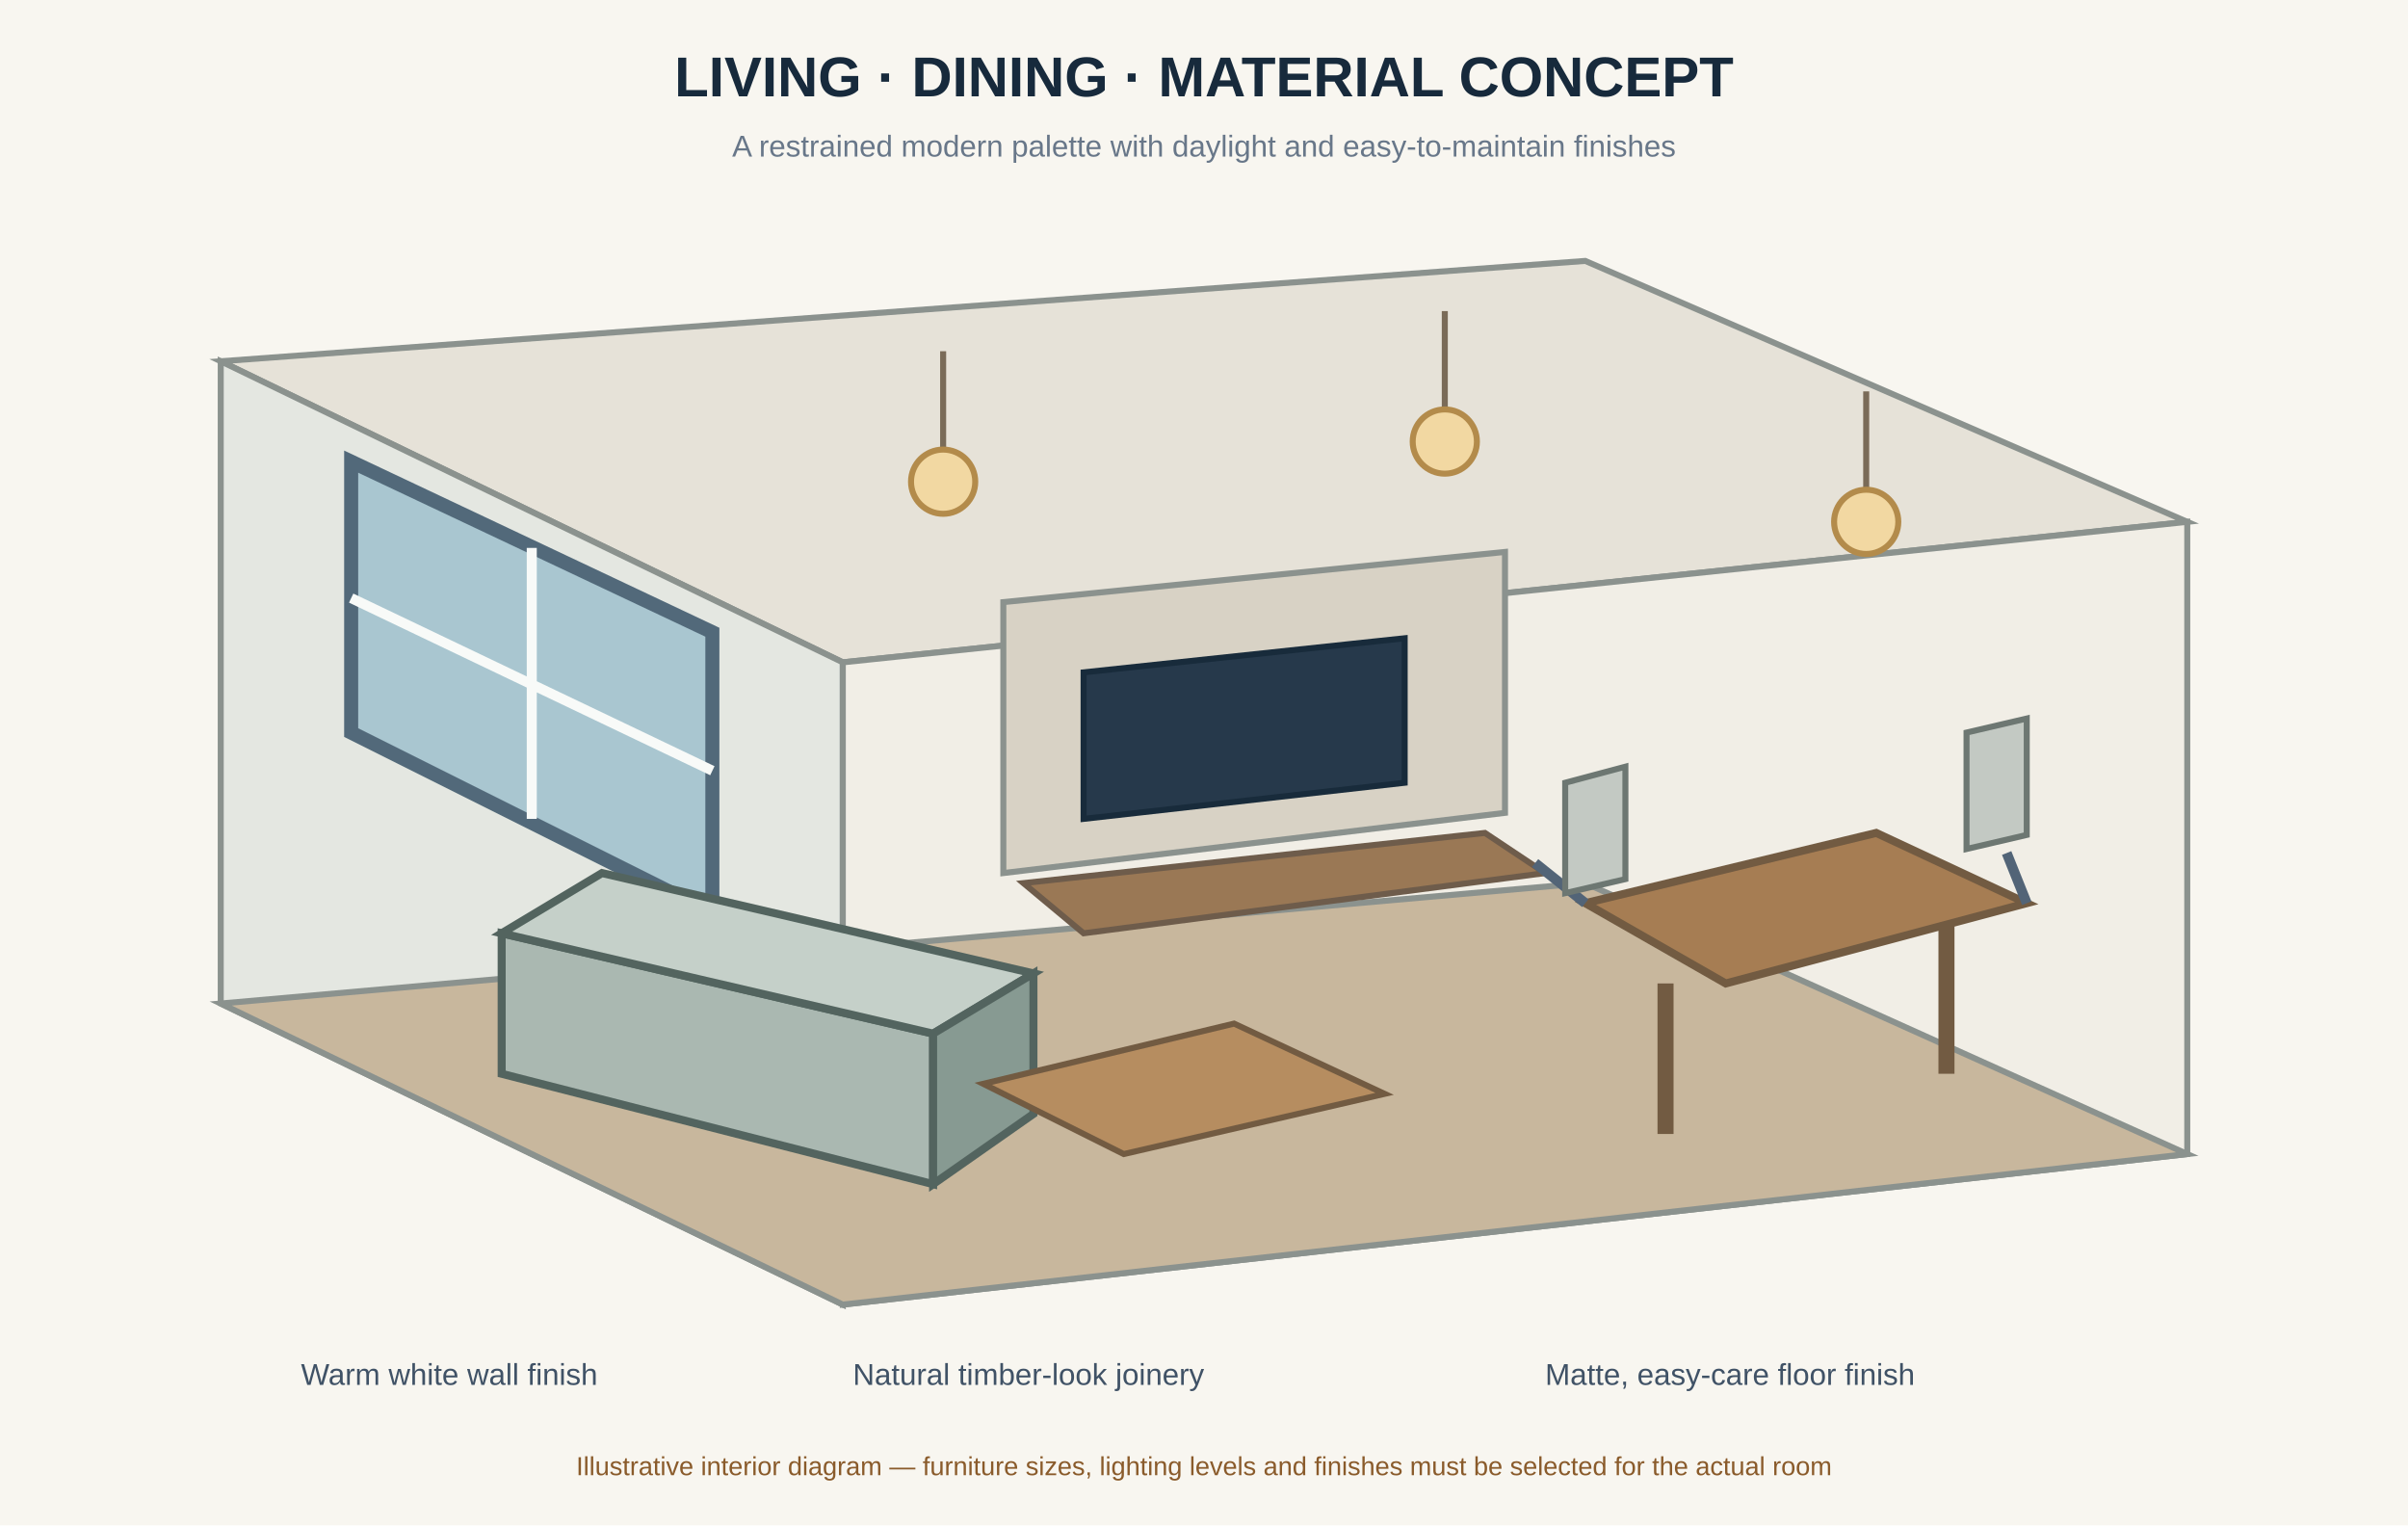
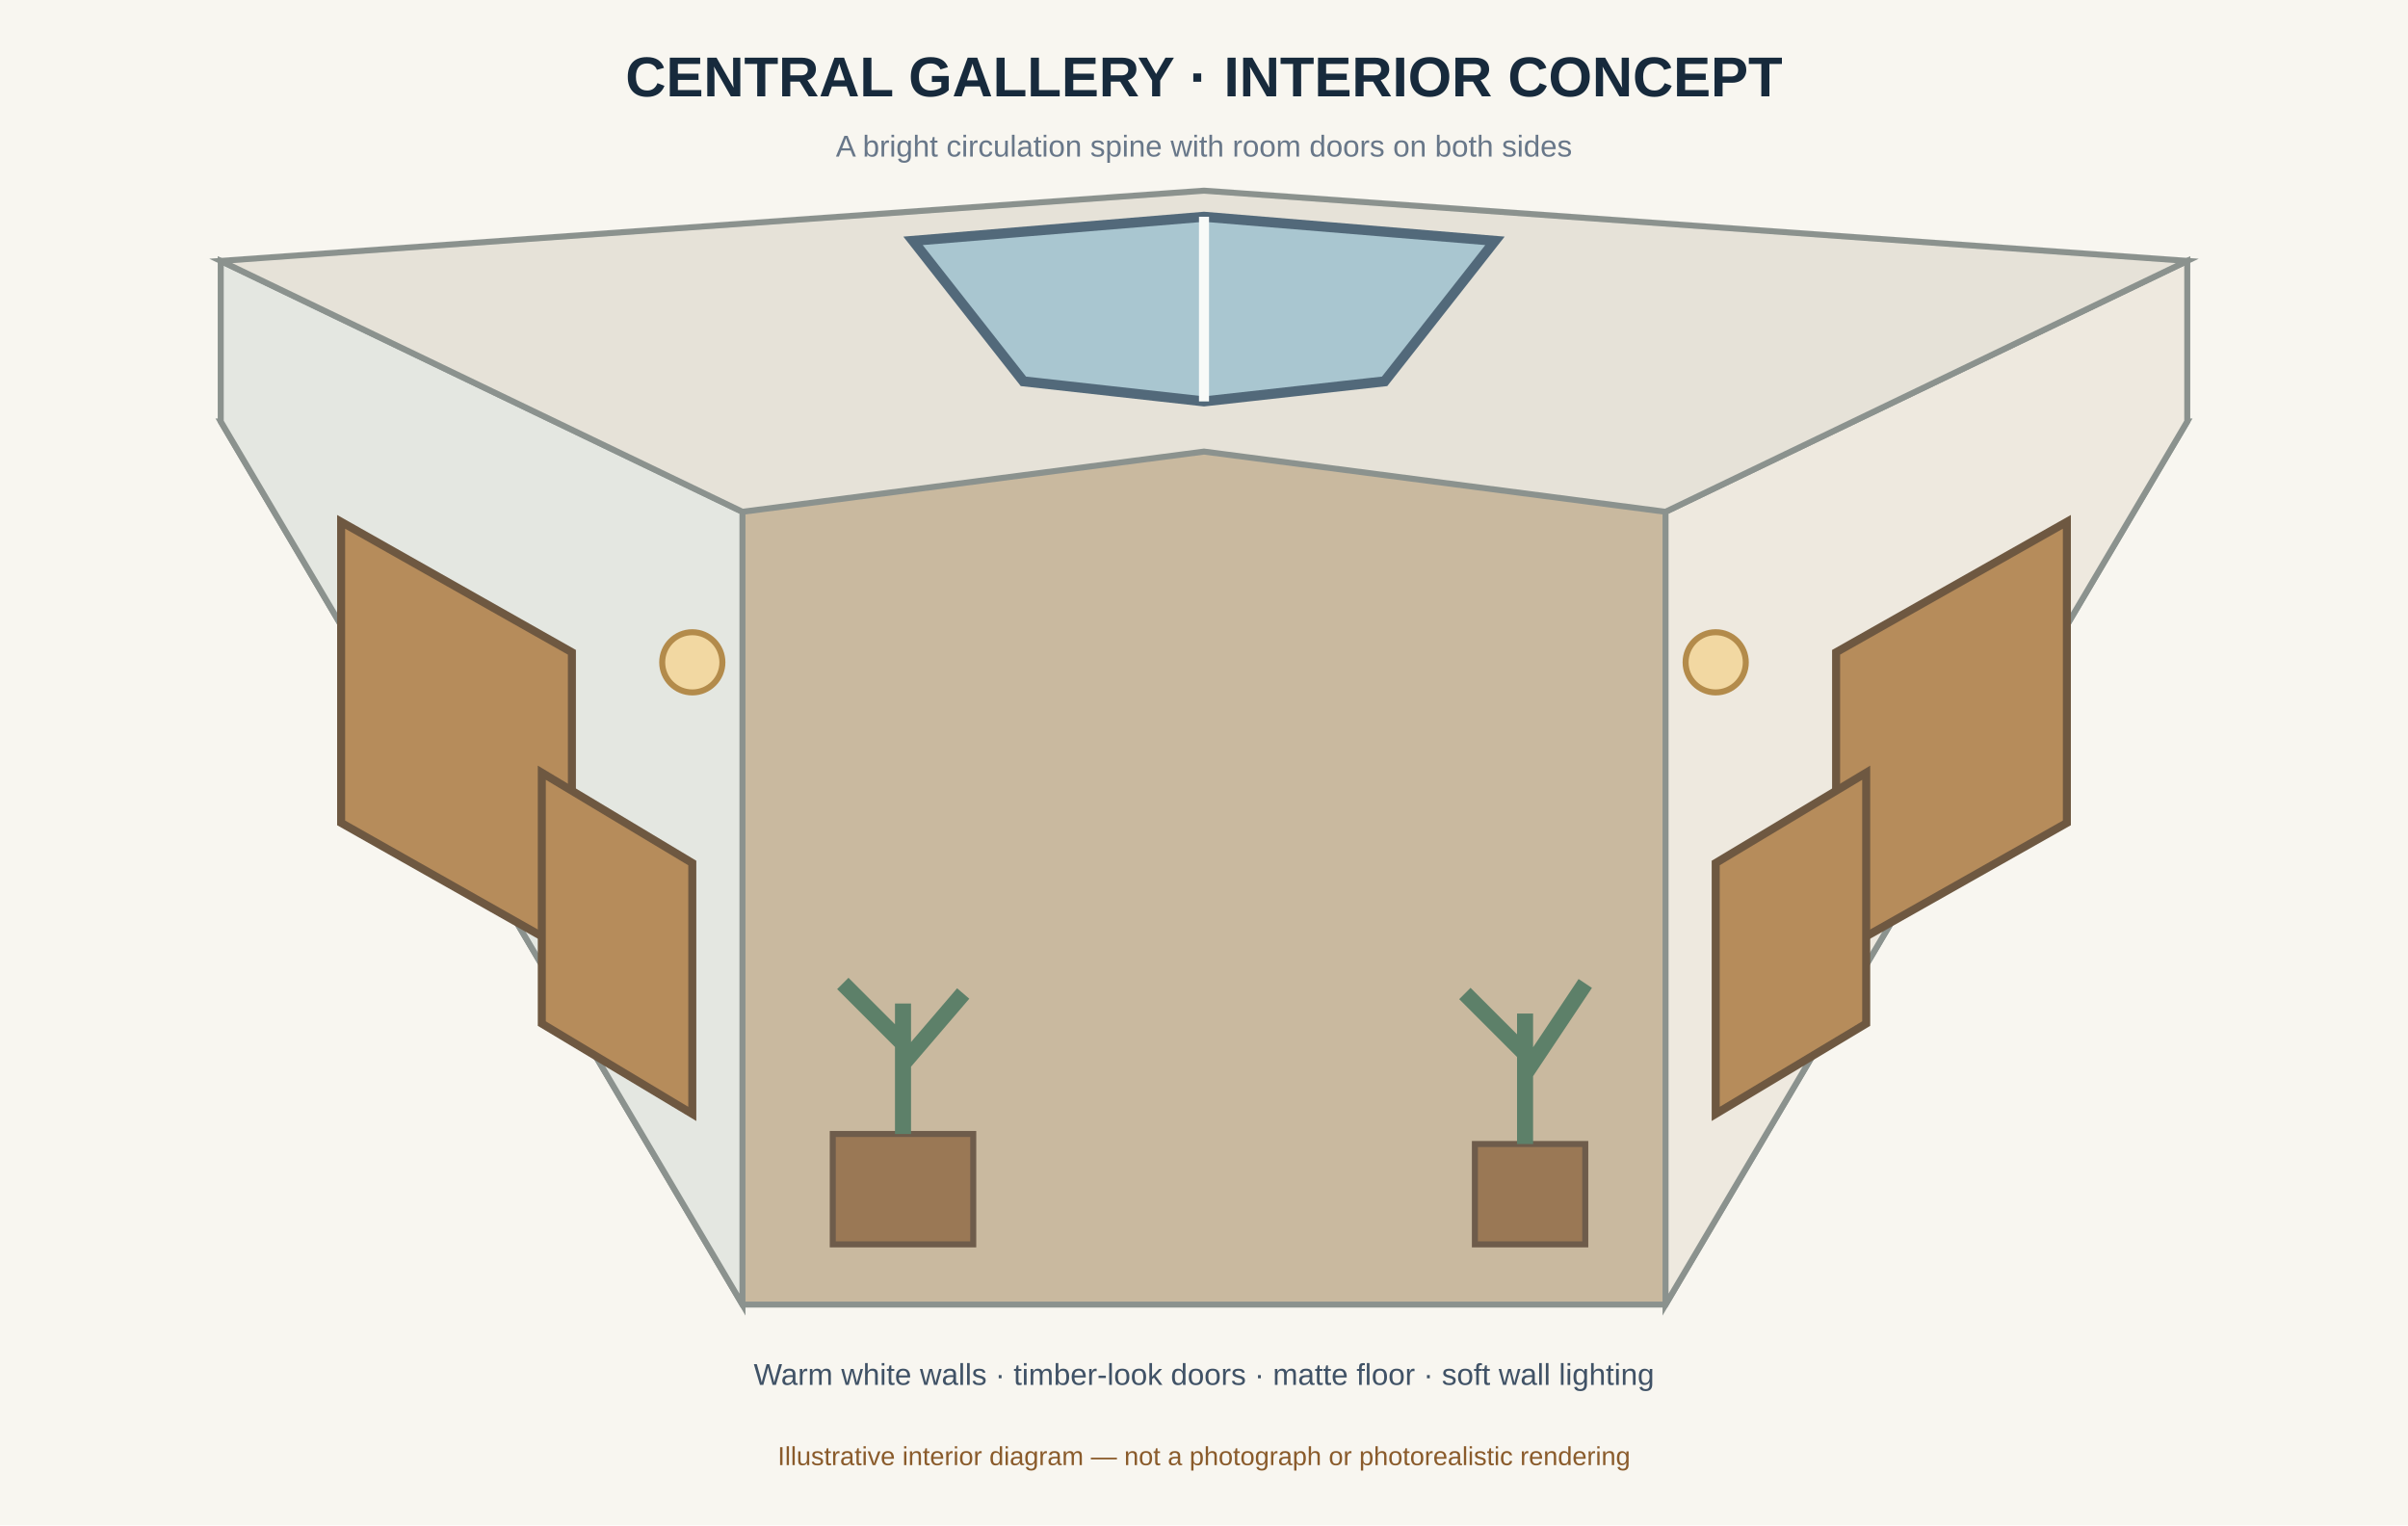
<svg xmlns="http://www.w3.org/2000/svg" width="1200" height="760" viewBox="0 0 1200 760" role="img" aria-labelledby="title desc">
  <rect width="1200" height="760" fill="#f8f6f0" />
-   <text x="600" y="48" text-anchor="middle" font-family="Arial,sans-serif" font-size="28" font-weight="700" fill="#172a3c">LIVING · DINING · MATERIAL CONCEPT</text>
-   <text x="600" y="78" text-anchor="middle" font-family="Arial,sans-serif" font-size="15" fill="#687789">A restrained modern palette with daylight and easy-to-maintain finishes</text>
-   <path d="M110 180L790 130L1090 260L420 330Z" fill="#e6e2d8" stroke="#8b928e" stroke-width="3" />
-   <path d="M110 180L420 330V650L110 500Z" fill="#e4e7e1" stroke="#8b928e" stroke-width="3" />
-   <path d="M420 330L1090 260V575L420 650Z" fill="#f1eee6" stroke="#8b928e" stroke-width="3" />
-   <path d="M110 500L420 650L1090 575L790 440Z" fill="#c8b79d" stroke="#8b928e" stroke-width="3" />
-   <path d="M175 230L355 315V455L175 365Z" fill="#a9c6d0" stroke="#52697a" stroke-width="7" />
-   <path d="M265 273V408 M175 298L355 384" stroke="#f8faf8" stroke-width="5" />
-   <path d="M500 300L750 275V405L500 435Z" fill="#d8d2c5" stroke="#8b928e" stroke-width="3" />
-   <path d="M540 335L700 318V390L540 408Z" fill="#26394b" stroke="#182b3b" stroke-width="3" />
-   <path d="M510 440L740 415L770 435L540 465Z" fill="#9a7855" stroke="#6e5c4b" stroke-width="3" />
-   <path d="M250 465L465 515L465 590L250 535Z" fill="#aab8b1" stroke="#53645f" stroke-width="4" />
-   <path d="M250 465L300 435L515 485L465 515Z" fill="#c5d0c9" stroke="#53645f" stroke-width="4" />
-   <path d="M465 515L515 485V555L465 590Z" fill="#879a92" stroke="#53645f" stroke-width="4" />
-   <path d="M490 540L615 510L690 545L560 575Z" fill="#b68d60" stroke="#725b42" stroke-width="3" />
-   <path d="M790 450L935 415L1010 450L860 490Z" fill="#a67d53" stroke="#725b42" stroke-width="4" />
-   <path d="M830 490V565 M970 460V535" stroke="#725b42" stroke-width="8" />
-   <path d="M765 430L790 450 M1000 425L1010 450" stroke="#526477" stroke-width="5" />
-   <path d="M780 390L810 382V438L780 445Z M980 365L1010 358V416L980 423Z" fill="#c3c9c3" stroke="#6d7772" stroke-width="3" />
-   <path d="M470 175V235 M720 155V215 M930 195V255" stroke="#7a6b58" stroke-width="3" />
-   <circle cx="470" cy="240" r="16" fill="#f2d8a2" stroke="#b38b4b" stroke-width="3" />
-   <circle cx="720" cy="220" r="16" fill="#f2d8a2" stroke="#b38b4b" stroke-width="3" />
-   <circle cx="930" cy="260" r="16" fill="#f2d8a2" stroke="#b38b4b" stroke-width="3" />
-   <g font-family="Arial,sans-serif" fill="#405266" font-size="15">
-     <text x="150" y="690">Warm white wall finish</text>
-     <text x="425" y="690">Natural timber-look joinery</text>
-     <text x="770" y="690">Matte, easy-care floor finish</text>
+   <text x="600" y="48" text-anchor="middle" font-family="Arial,sans-serif" font-size="28" font-weight="700" fill="#172a3c">CENTRAL GALLERY · INTERIOR CONCEPT</text>
+   <text x="600" y="78" text-anchor="middle" font-family="Arial,sans-serif" font-size="15" fill="#687789">A bright circulation spine with room doors on both sides</text>
+   <path d="M110 210L1090 210L830 650H370Z" fill="#c9b99f" stroke="#8b928e" stroke-width="3" />
+   <path d="M110 210L370 650V255L110 130Z" fill="#e4e7e1" stroke="#8b928e" stroke-width="3" />
+   <path d="M1090 210L830 650V255L1090 130Z" fill="#eee9df" stroke="#8b928e" stroke-width="3" />
+   <path d="M110 130L600 95L1090 130L830 255L600 225L370 255Z" fill="#e6e2d8" stroke="#8b928e" stroke-width="3" />
+   <path d="M455 120L600 108L745 120L690 190L600 200L510 190Z" fill="#a9c6d0" stroke="#52697a" stroke-width="5" />
+   <path d="M600 108V200" stroke="#f8faf8" stroke-width="5" />
+   <g fill="#b68c5b" stroke="#6e5841" stroke-width="4">
+     <path d="M170 260L285 325V475L170 410Z" />
+     <path d="M270 385L345 430V555L270 510Z" />
  </g>
-   <text x="600" y="735" text-anchor="middle" font-family="Arial,sans-serif" font-size="13" fill="#8a5b2b">Illustrative interior diagram — furniture sizes, lighting levels and finishes must be selected for the actual room</text>
+   <g fill="#b68c5b" stroke="#6e5841" stroke-width="4">
+     <path d="M915 325L1030 260V410L915 475Z" />
+     <path d="M855 430L930 385V510L855 555Z" />
+   </g>
+   <g fill="#f2d8a2" stroke="#b38b4b" stroke-width="3">
+     <circle cx="345" cy="330" r="15" />
+     <circle cx="855" cy="330" r="15" />
+   </g>
+   <path d="M415 565L485 565L485 620L415 620Z" fill="#9a7855" stroke="#6e5c4b" stroke-width="3" />
+   <path d="M450 565V500 M450 520L420 490 M450 530L480 495" stroke="#5d8069" stroke-width="8" fill="none" />
+   <path d="M735 570L790 570L790 620L735 620Z" fill="#9a7855" stroke="#6e5c4b" stroke-width="3" />
+   <path d="M760 570V505 M760 525L730 495 M760 535L790 490" stroke="#5d8069" stroke-width="8" fill="none" />
+   <text x="600" y="690" text-anchor="middle" font-family="Arial,sans-serif" font-size="15" fill="#405266">Warm white walls · timber-look doors · matte floor · soft wall lighting</text>
+   <text x="600" y="730" text-anchor="middle" font-family="Arial,sans-serif" font-size="13" fill="#8a5b2b">Illustrative interior diagram — not a photograph or photorealistic rendering</text>
</svg>
